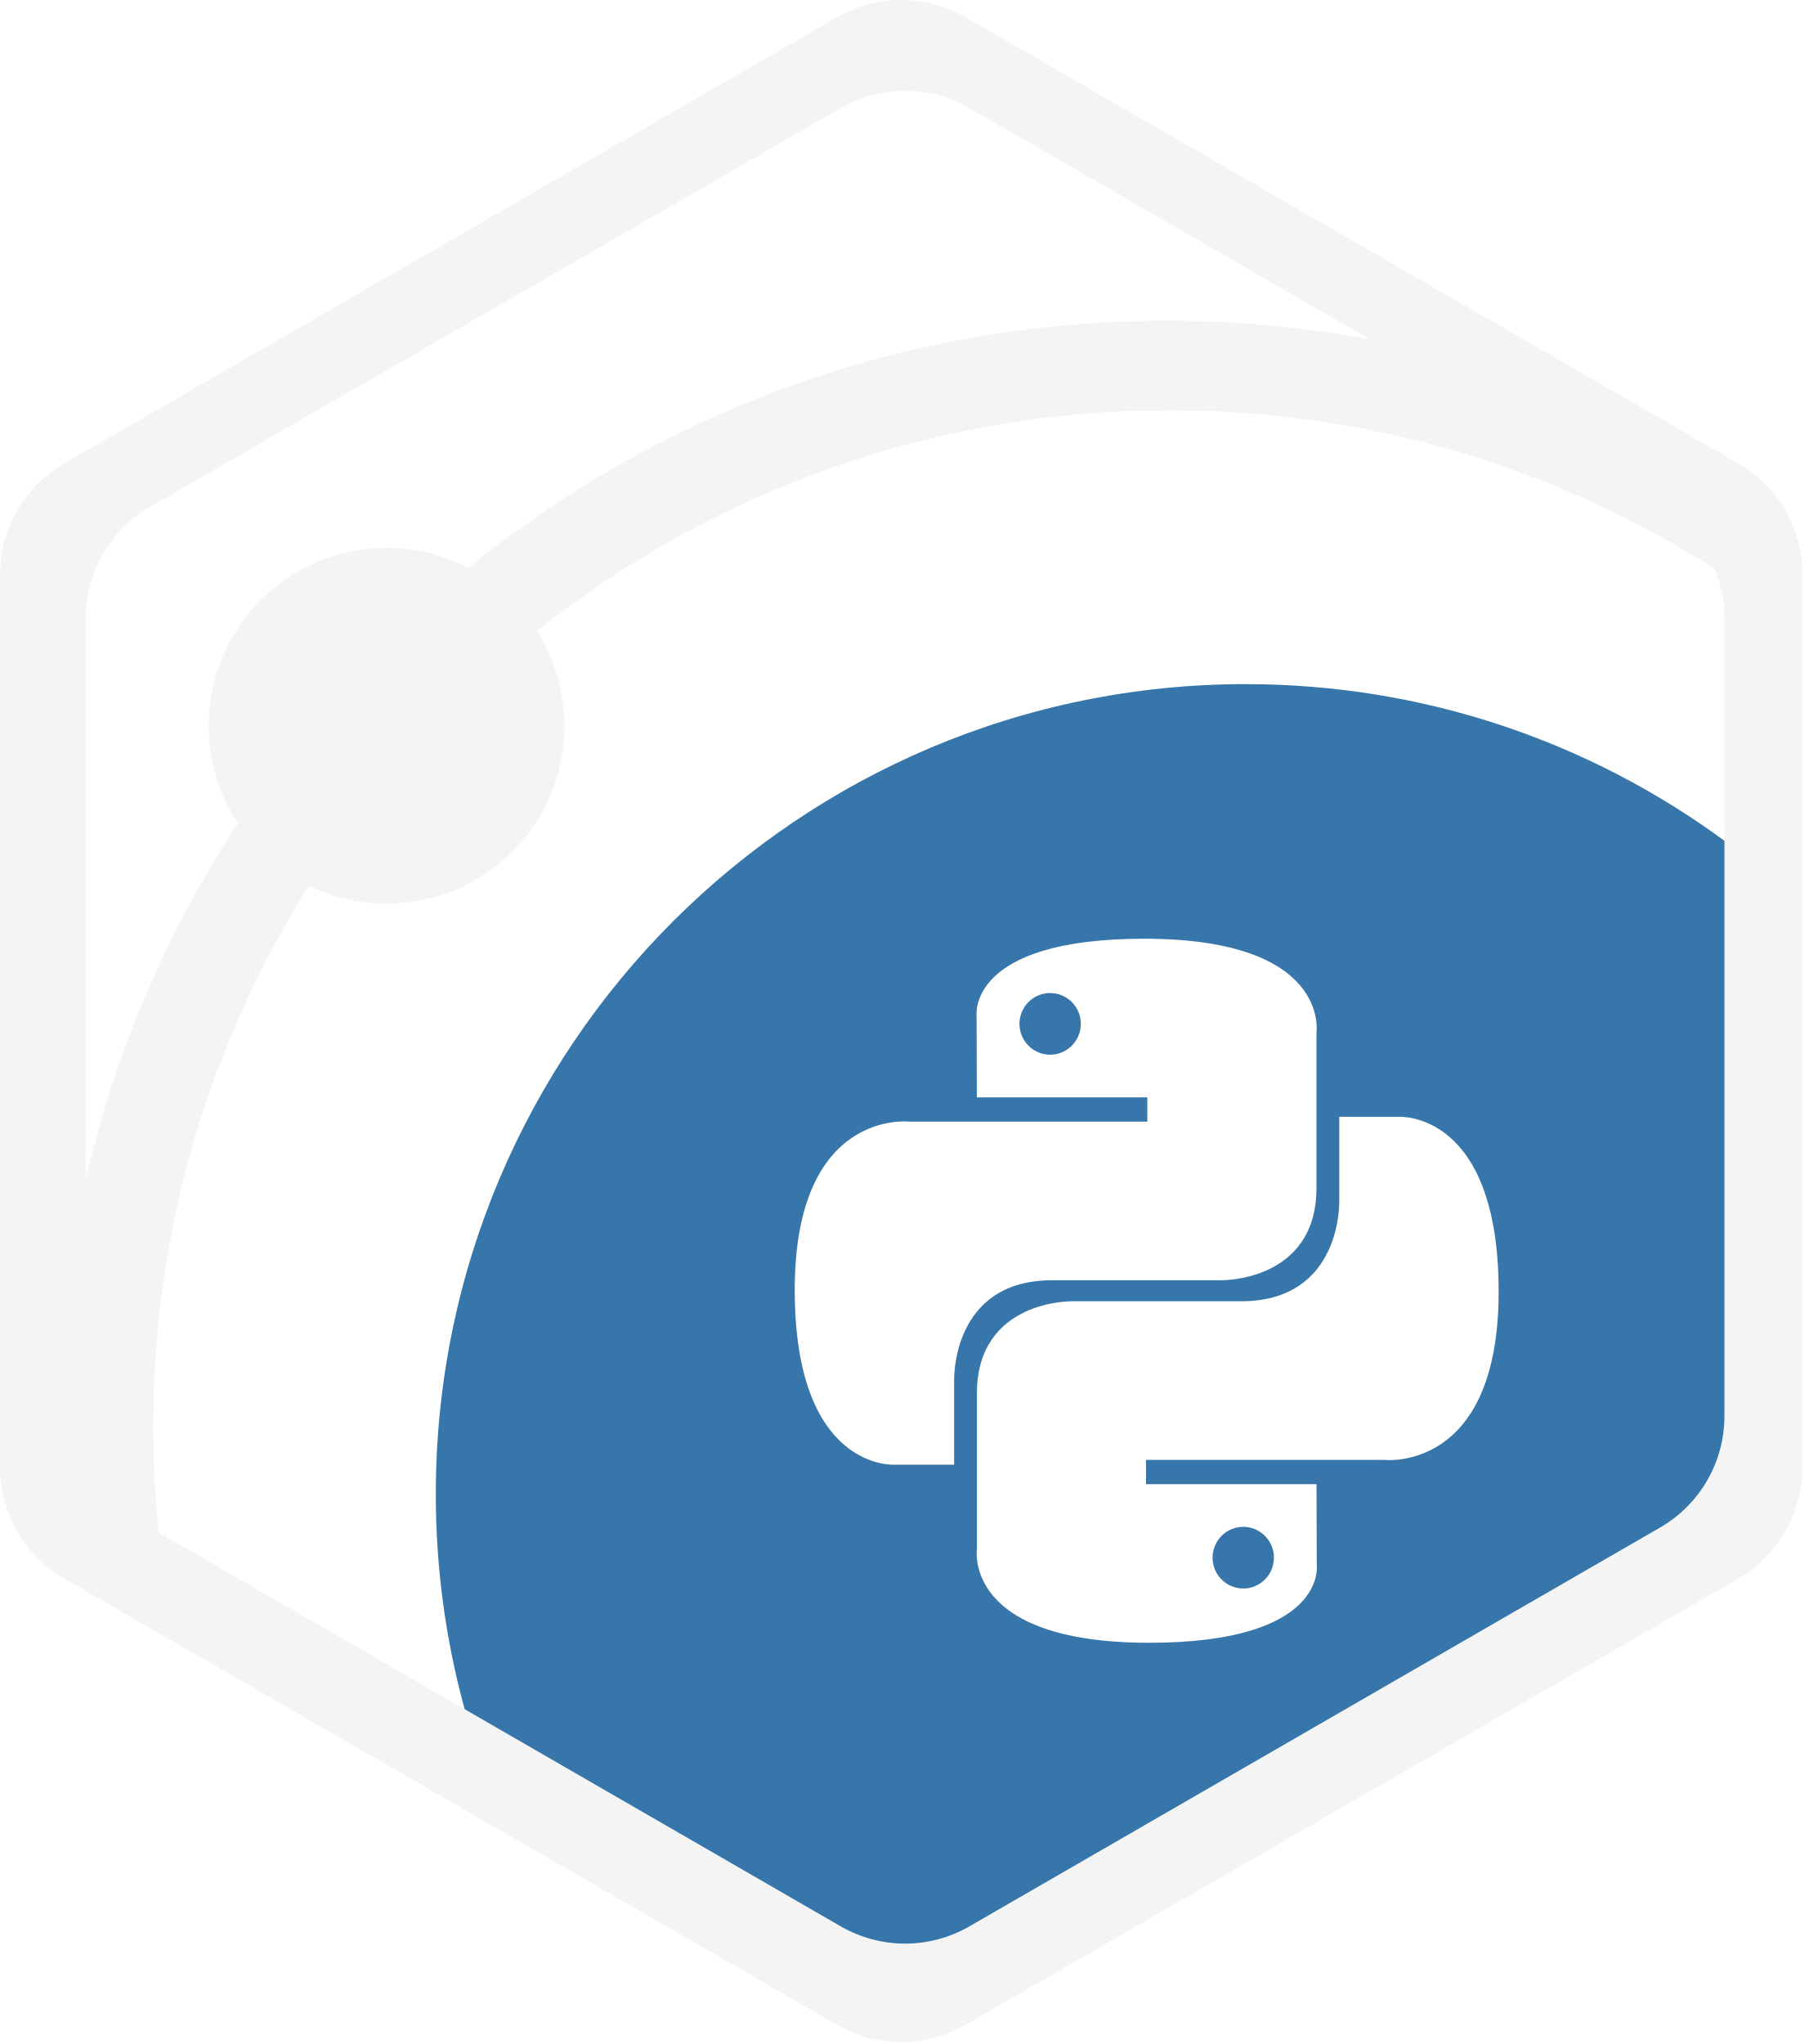
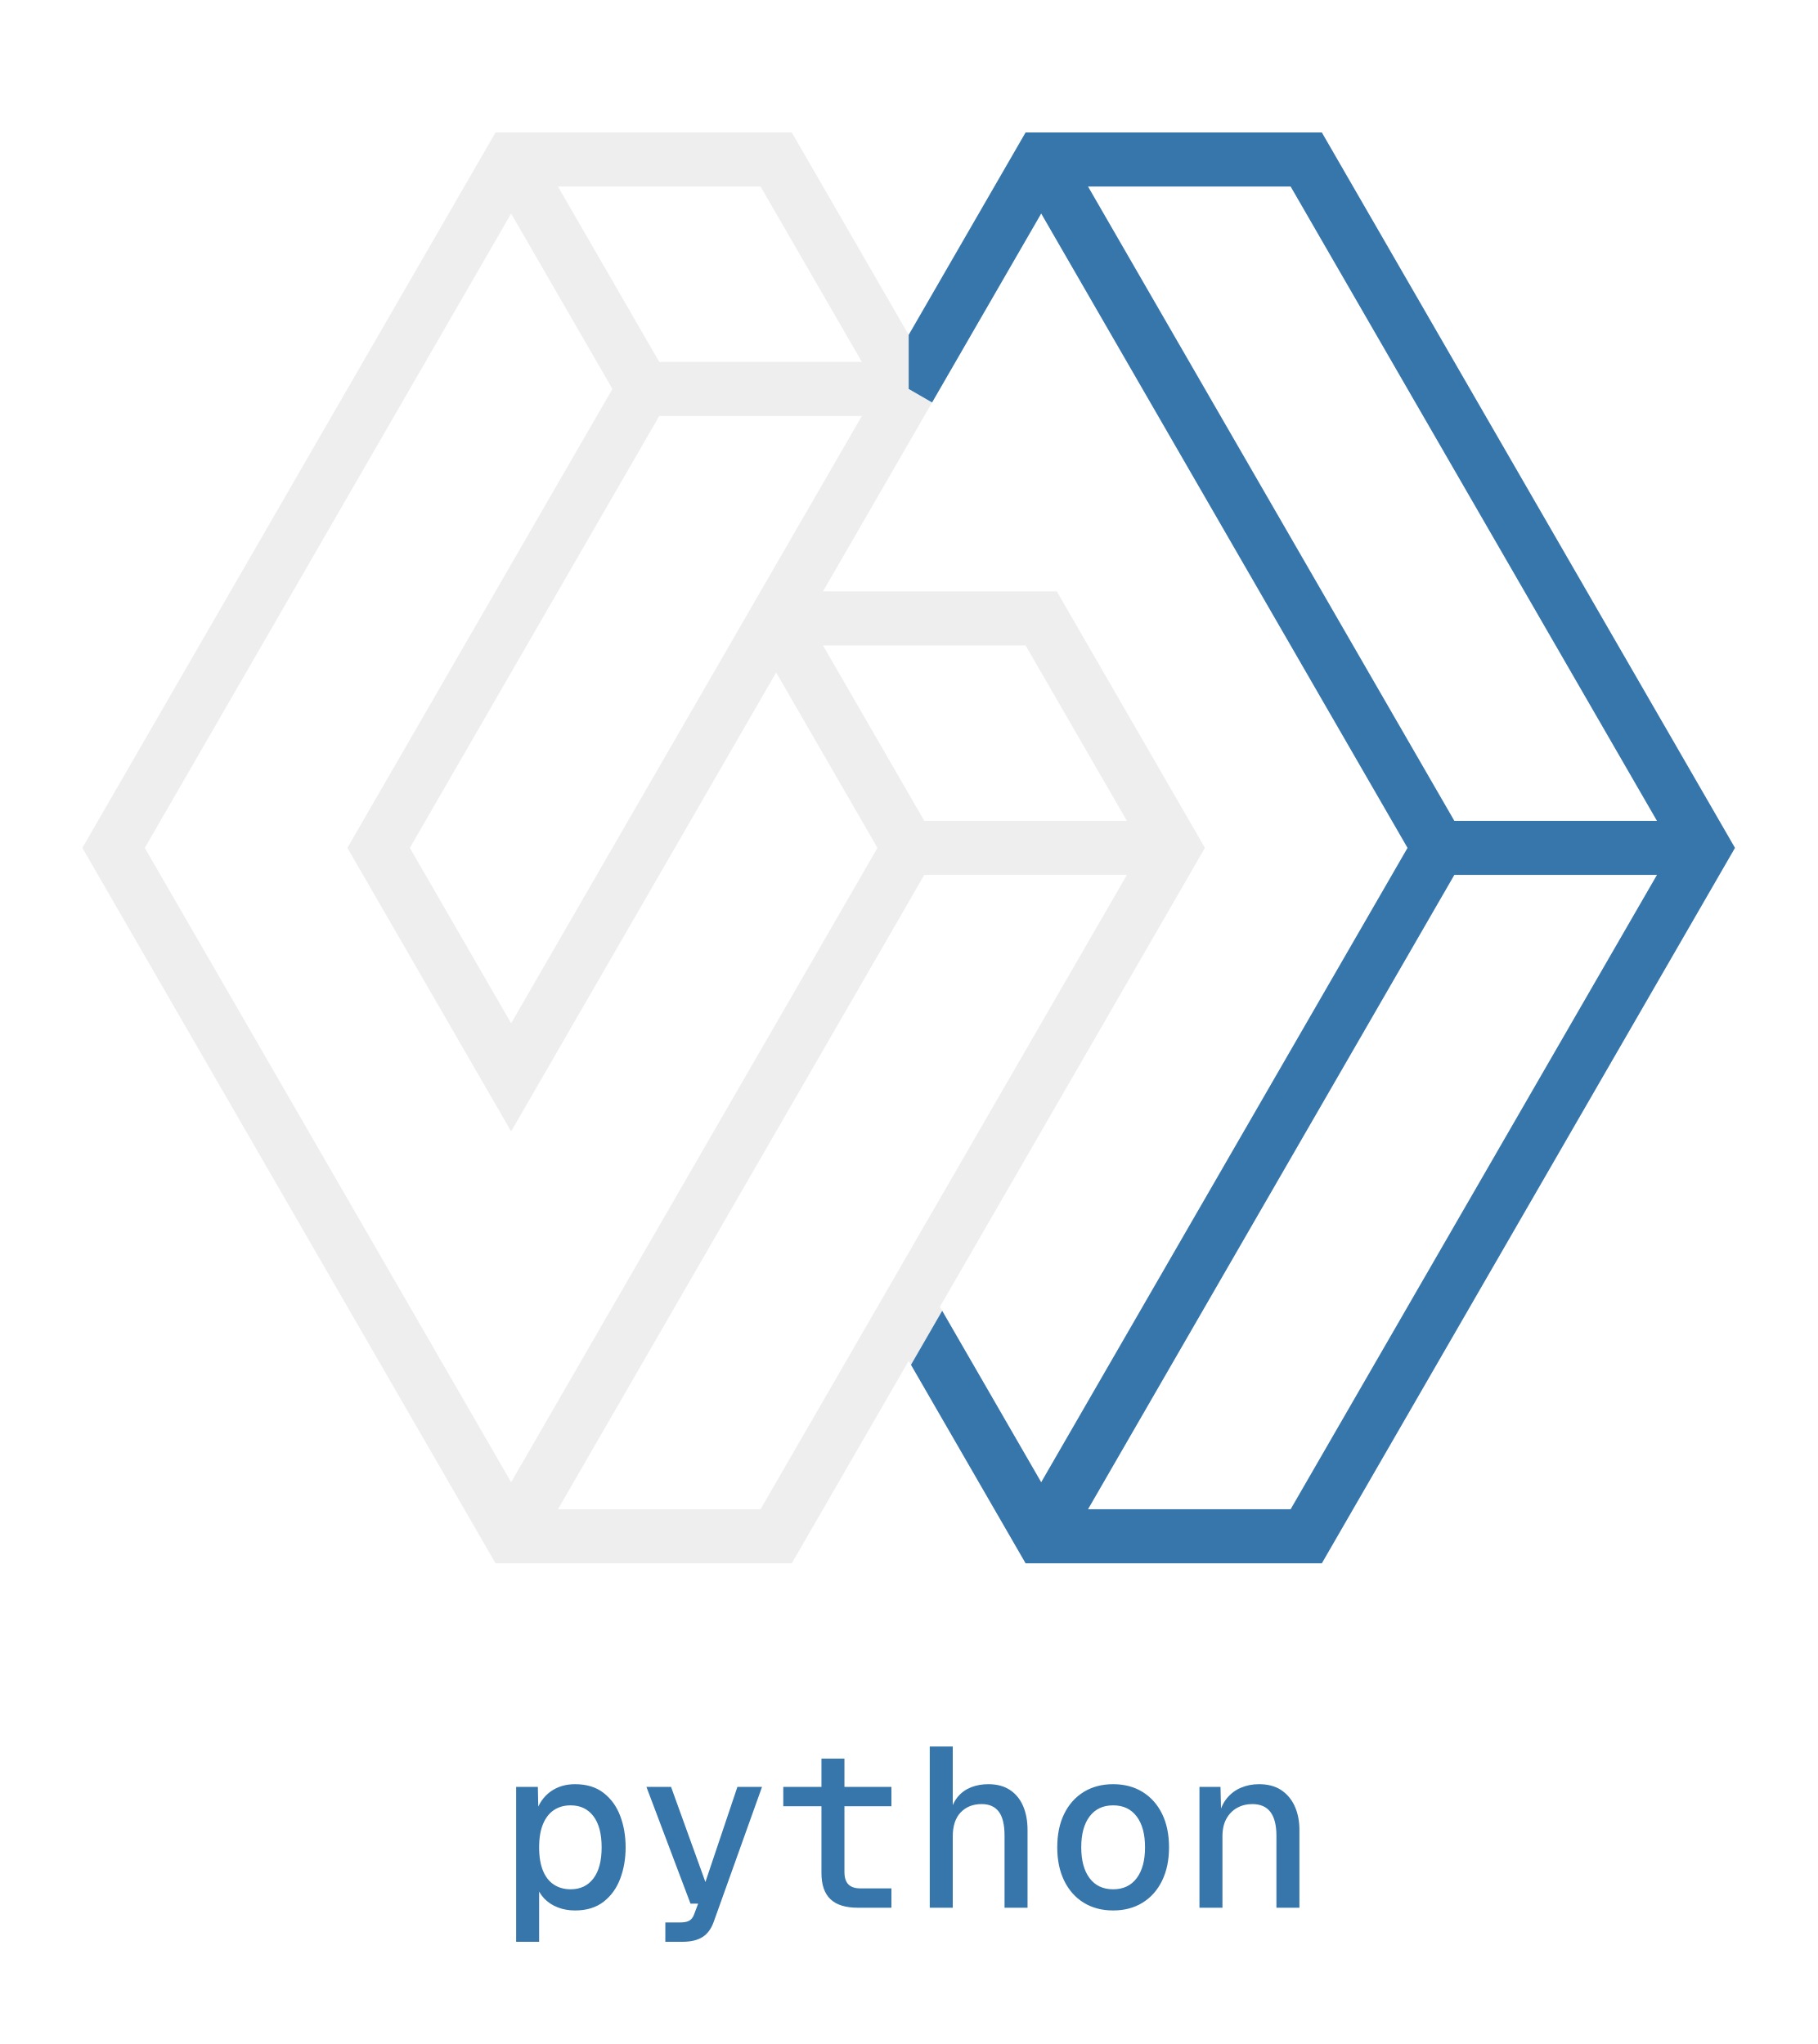
- <svg xmlns="http://www.w3.org/2000/svg" width="239" height="270" viewBox="0 0 239 270" fill="none">
-   <path fill-rule="evenodd" clip-rule="evenodd" d="M110.578 2.277C115.838 -0.759 122.318 -0.759 127.578 2.277L229.656 61.213C234.916 64.25 238.156 69.862 238.156 75.936V193.805C238.156 199.878 234.916 205.491 229.656 208.528L127.578 267.463C122.318 270.5 115.838 270.5 110.578 267.463L8.5 208.528C3.24 205.491 0 199.878 0 193.805V75.936C0 69.862 3.24 64.25 8.5 61.213L110.578 2.277ZM128.078 14.277C122.818 11.241 116.338 11.241 111.078 14.277L19.825 66.963C14.565 70 11.325 75.612 11.325 81.686V187.055C11.325 193.128 14.565 198.741 19.825 201.778L111.078 254.463C116.338 257.5 122.818 257.5 128.078 254.463L219.331 201.778C224.591 198.741 227.831 193.128 227.831 187.055V81.686C227.831 75.612 224.591 70 219.331 66.963L128.078 14.277Z" fill="#f4f4f4" />
-   <path d="M164.257 201.685C165.332 201.685 166.363 202.114 167.123 202.878C167.883 203.642 168.31 204.678 168.31 205.759C168.309 206.839 167.883 207.876 167.123 208.64C166.363 209.404 165.332 209.833 164.257 209.833C163.182 209.833 162.152 209.403 161.392 208.64C160.632 207.876 160.204 206.839 160.204 205.759C160.204 204.678 160.632 203.642 161.392 202.878C162.152 202.114 163.182 201.685 164.257 201.685Z" fill="#3776AB" />
-   <path d="M138.743 131.173C139.818 131.173 140.848 131.602 141.608 132.366C142.368 133.13 142.796 134.167 142.796 135.247C142.796 136.328 142.368 137.364 141.608 138.128C140.848 138.892 139.818 139.321 138.743 139.321C137.668 139.321 136.637 138.892 135.877 138.128C135.117 137.364 134.691 136.327 134.69 135.247C134.69 134.167 135.117 133.13 135.877 132.366C136.637 131.602 137.668 131.173 138.743 131.173Z" fill="#3776AB" />
-   <path fill-rule="evenodd" clip-rule="evenodd" d="M164.578 90.37C188.243 90.37 210.113 98.054 227.831 111.061V187.055C227.831 193.128 224.591 198.741 219.331 201.777L128.078 254.463C122.818 257.5 116.338 257.5 111.078 254.463L61.391 225.775C58.906 216.73 57.578 207.205 57.578 197.37C57.578 138.276 105.484 90.37 164.578 90.37ZM184.81 147.521H176.941V158.633C176.941 158.633 177.37 171.889 163.968 171.889H141.624C141.624 171.889 129.068 171.681 129.068 184.085V204.591C129.061 204.641 127.213 217 151.83 217C175.439 217 173.968 206.708 173.968 206.708L173.937 196.048H151.412V192.846H182.889C182.889 192.846 198 194.569 198 170.622C198 146.719 184.857 147.519 184.81 147.521ZM151.17 124C127.556 124 129.027 134.292 129.027 134.292L129.058 144.957H151.583V148.159H120.111C120.111 148.159 105 146.436 105 170.383C105 194.287 118.144 193.481 118.19 193.479H126.059V182.367C126.059 182.367 125.63 169.111 139.032 169.111H161.376C161.376 169.111 173.932 169.314 173.932 156.915V136.409C173.939 136.36 175.788 124 151.17 124Z" fill="#3776AB" />
-   <path d="M154.078 42.37C163.283 42.37 172.288 43.221 181.022 44.845L219.331 66.963C222.606 68.854 225.097 71.743 226.512 75.12C205.702 61.87 180.998 54.191 154.5 54.191C122.921 54.191 93.89 65.096 70.963 83.343C73.252 86.969 74.578 91.265 74.578 95.87C74.578 108.849 64.057 119.37 51.078 119.37C47.395 119.37 43.911 118.522 40.809 117.012C27.782 137.701 20.244 162.194 20.244 188.448C20.244 193.172 20.489 197.838 20.965 202.436L19.825 201.777C14.565 198.741 11.325 193.128 11.325 187.055V155.802C15.25 138.791 22.138 122.914 31.415 108.741C28.99 105.044 27.578 100.622 27.578 95.87C27.578 82.891 38.099 72.37 51.078 72.37C54.979 72.37 58.657 73.321 61.895 75.003C87.07 54.596 119.146 42.37 154.078 42.37Z" fill="#f4f4f4" />
+ <svg xmlns="http://www.w3.org/2000/svg" width="240" height="270" viewBox="0 0 240 270" fill="none">
+   <g transform="translate(120.00 112.00) scale(1.75)">
+     <defs>
+       <clipPath id="mi4">
+         <path d="M-400 -400H400V400H-400ZM0.000 -300.000L0.000 -34.641L10.000 -28.868L30.000 0.000L16.500 23.383L8.526 24.553L-18.388 71.170L-18.388 300.000L300.000 300.000L300.000 -300.000Z" clip-rule="evenodd" />
+       </clipPath>
+       <clipPath id="ma4">
+         <path d="M0.000 -300.000L0.000 -34.641L10.000 -28.868L30.000 0.000L16.500 23.383L8.526 24.553L-18.388 71.170L-18.388 300.000L300.000 300.000L300.000 -300.000Z" />
+       </clipPath>
+     </defs>
+     <path d="M-30.000 -51.962 L-20.000 -34.641 M-30.000 51.962 L0.000 0.000 L-10.000 -17.321 M-10.000 -17.321 L10.000 -17.321 L20.000 0.000 L-10.000 51.962 L-30.000 51.962 L-60.000 0.000 L-30.000 -51.962 L-10.000 -51.962 L0.000 -34.641 M0.000 -34.641 L-20.000 -34.641 L-40.000 0.000 L-30.000 17.321 L10.000 -51.962 L30.000 -51.962 L60.000 0.000 L30.000 51.962 L10.000 51.962 L0.000 34.641 M0.000 0.000 L20.000 0.000 M10.000 -51.962 L40.000 0.000 L10.000 51.962 M40.000 0.000 L60.000 0.000" stroke="#eeeeee" clip-path="url(#mi4)" fill="none" stroke-width="4.080" stroke-linejoin="miter" stroke-miterlimit="4" stroke-linecap="butt" />
+     <path d="M-30.000 -51.962 L-20.000 -34.641 M-30.000 51.962 L0.000 0.000 L-10.000 -17.321 M-10.000 -17.321 L10.000 -17.321 L20.000 0.000 L-10.000 51.962 L-30.000 51.962 L-60.000 0.000 L-30.000 -51.962 L-10.000 -51.962 L0.000 -34.641 M0.000 -34.641 L-20.000 -34.641 L-40.000 0.000 L-30.000 17.321 L10.000 -51.962 L30.000 -51.962 L60.000 0.000 L30.000 51.962 L10.000 51.962 L0.000 34.641 M0.000 0.000 L20.000 0.000 M10.000 -51.962 L40.000 0.000 L10.000 51.962 M40.000 0.000 L60.000 0.000" stroke="#3776AB" clip-path="url(#ma4)" fill="none" stroke-width="4.080" stroke-linejoin="miter" stroke-miterlimit="4" stroke-linecap="butt" />
+   </g>
+   <path fill="#3776AB" d="M68.16 256.5V236.04H71.028L71.106 239.676L70.74 239.496Q71.346 237.63 72.708 236.655Q74.07 235.68 75.936 235.68Q78.228 235.68 79.71 236.832Q81.192 237.984 81.906 239.877Q82.62 241.77 82.62 244.02Q82.62 246.264 81.906 248.16Q81.192 250.056 79.71 251.208Q78.228 252.36 75.936 252.36Q74.694 252.36 73.644 251.949Q72.594 251.538 71.865 250.776Q71.136 250.014 70.812 248.94L71.196 248.526V256.5ZM75.36 249.564Q77.28 249.564 78.366 248.133Q79.452 246.702 79.452 244.02Q79.452 241.338 78.366 239.907Q77.28 238.476 75.36 238.476Q74.1 238.476 73.167 239.088Q72.234 239.7 71.715 240.936Q71.196 242.172 71.196 244.02Q71.196 245.868 71.703 247.104Q72.21 248.34 73.155 248.952Q74.1 249.564 75.36 249.564ZM87.864 256.5V253.944H89.808Q90.63 253.944 91.044 253.698Q91.458 253.452 91.668 252.864L92.196 251.46H91.188L85.368 236.04H88.62L93.156 248.604L97.38 236.04H100.632L94.272 253.812Q93.78 255.228 92.784 255.864Q91.788 256.5 90.108 256.5ZM113.292 252.0Q110.85 252.0 109.665 250.869Q108.48 249.738 108.48 247.404V232.302H111.516V247.272Q111.516 248.382 112.035 248.913Q112.554 249.444 113.616 249.444H117.72V252.0ZM103.44 238.596V236.04H117.72V238.596ZM122.784 252.0V230.7H125.82V239.526L125.508 239.388Q125.832 238.098 126.543 237.282Q127.254 236.466 128.28 236.073Q129.306 235.68 130.524 235.68Q132.216 235.68 133.368 236.439Q134.52 237.198 135.108 238.563Q135.696 239.928 135.696 241.722V252.0H132.66V242.484Q132.66 240.318 131.901 239.313Q131.142 238.308 129.642 238.308Q127.926 238.308 126.873 239.4Q125.82 240.492 125.82 242.592V252.0ZM147.0 252.36Q144.78 252.36 143.118 251.337Q141.456 250.314 140.538 248.433Q139.62 246.551 139.62 244.023Q139.62 241.464 140.538 239.595Q141.456 237.726 143.118 236.703Q144.78 235.68 147.0 235.68Q149.22 235.68 150.882 236.703Q152.544 237.726 153.462 239.594Q154.38 241.461 154.38 244.022Q154.38 246.552 153.462 248.433Q152.544 250.314 150.882 251.337Q149.22 252.36 147.0 252.36ZM147.0 249.564Q149.004 249.564 150.108 248.097Q151.212 246.63 151.212 244.017Q151.212 241.404 150.108 239.94Q149.004 238.476 147.0 238.476Q144.996 238.476 143.892 239.94Q142.788 241.404 142.788 244.017Q142.788 246.63 143.892 248.097Q144.996 249.564 147.0 249.564ZM158.4 252.0V236.04H161.178L161.28 240.204L160.944 239.964Q161.238 238.5 162.012 237.552Q162.786 236.604 163.887 236.142Q164.988 235.68 166.248 235.68Q168.048 235.68 169.224 236.478Q170.4 237.276 171 238.638Q171.6 240 171.6 241.71V252.0H168.564V242.496Q168.564 240.414 167.778 239.361Q166.992 238.308 165.378 238.308Q164.28 238.308 163.389 238.797Q162.498 239.286 161.967 240.228Q161.436 241.17 161.436 242.556V252.0Z" />
</svg>
